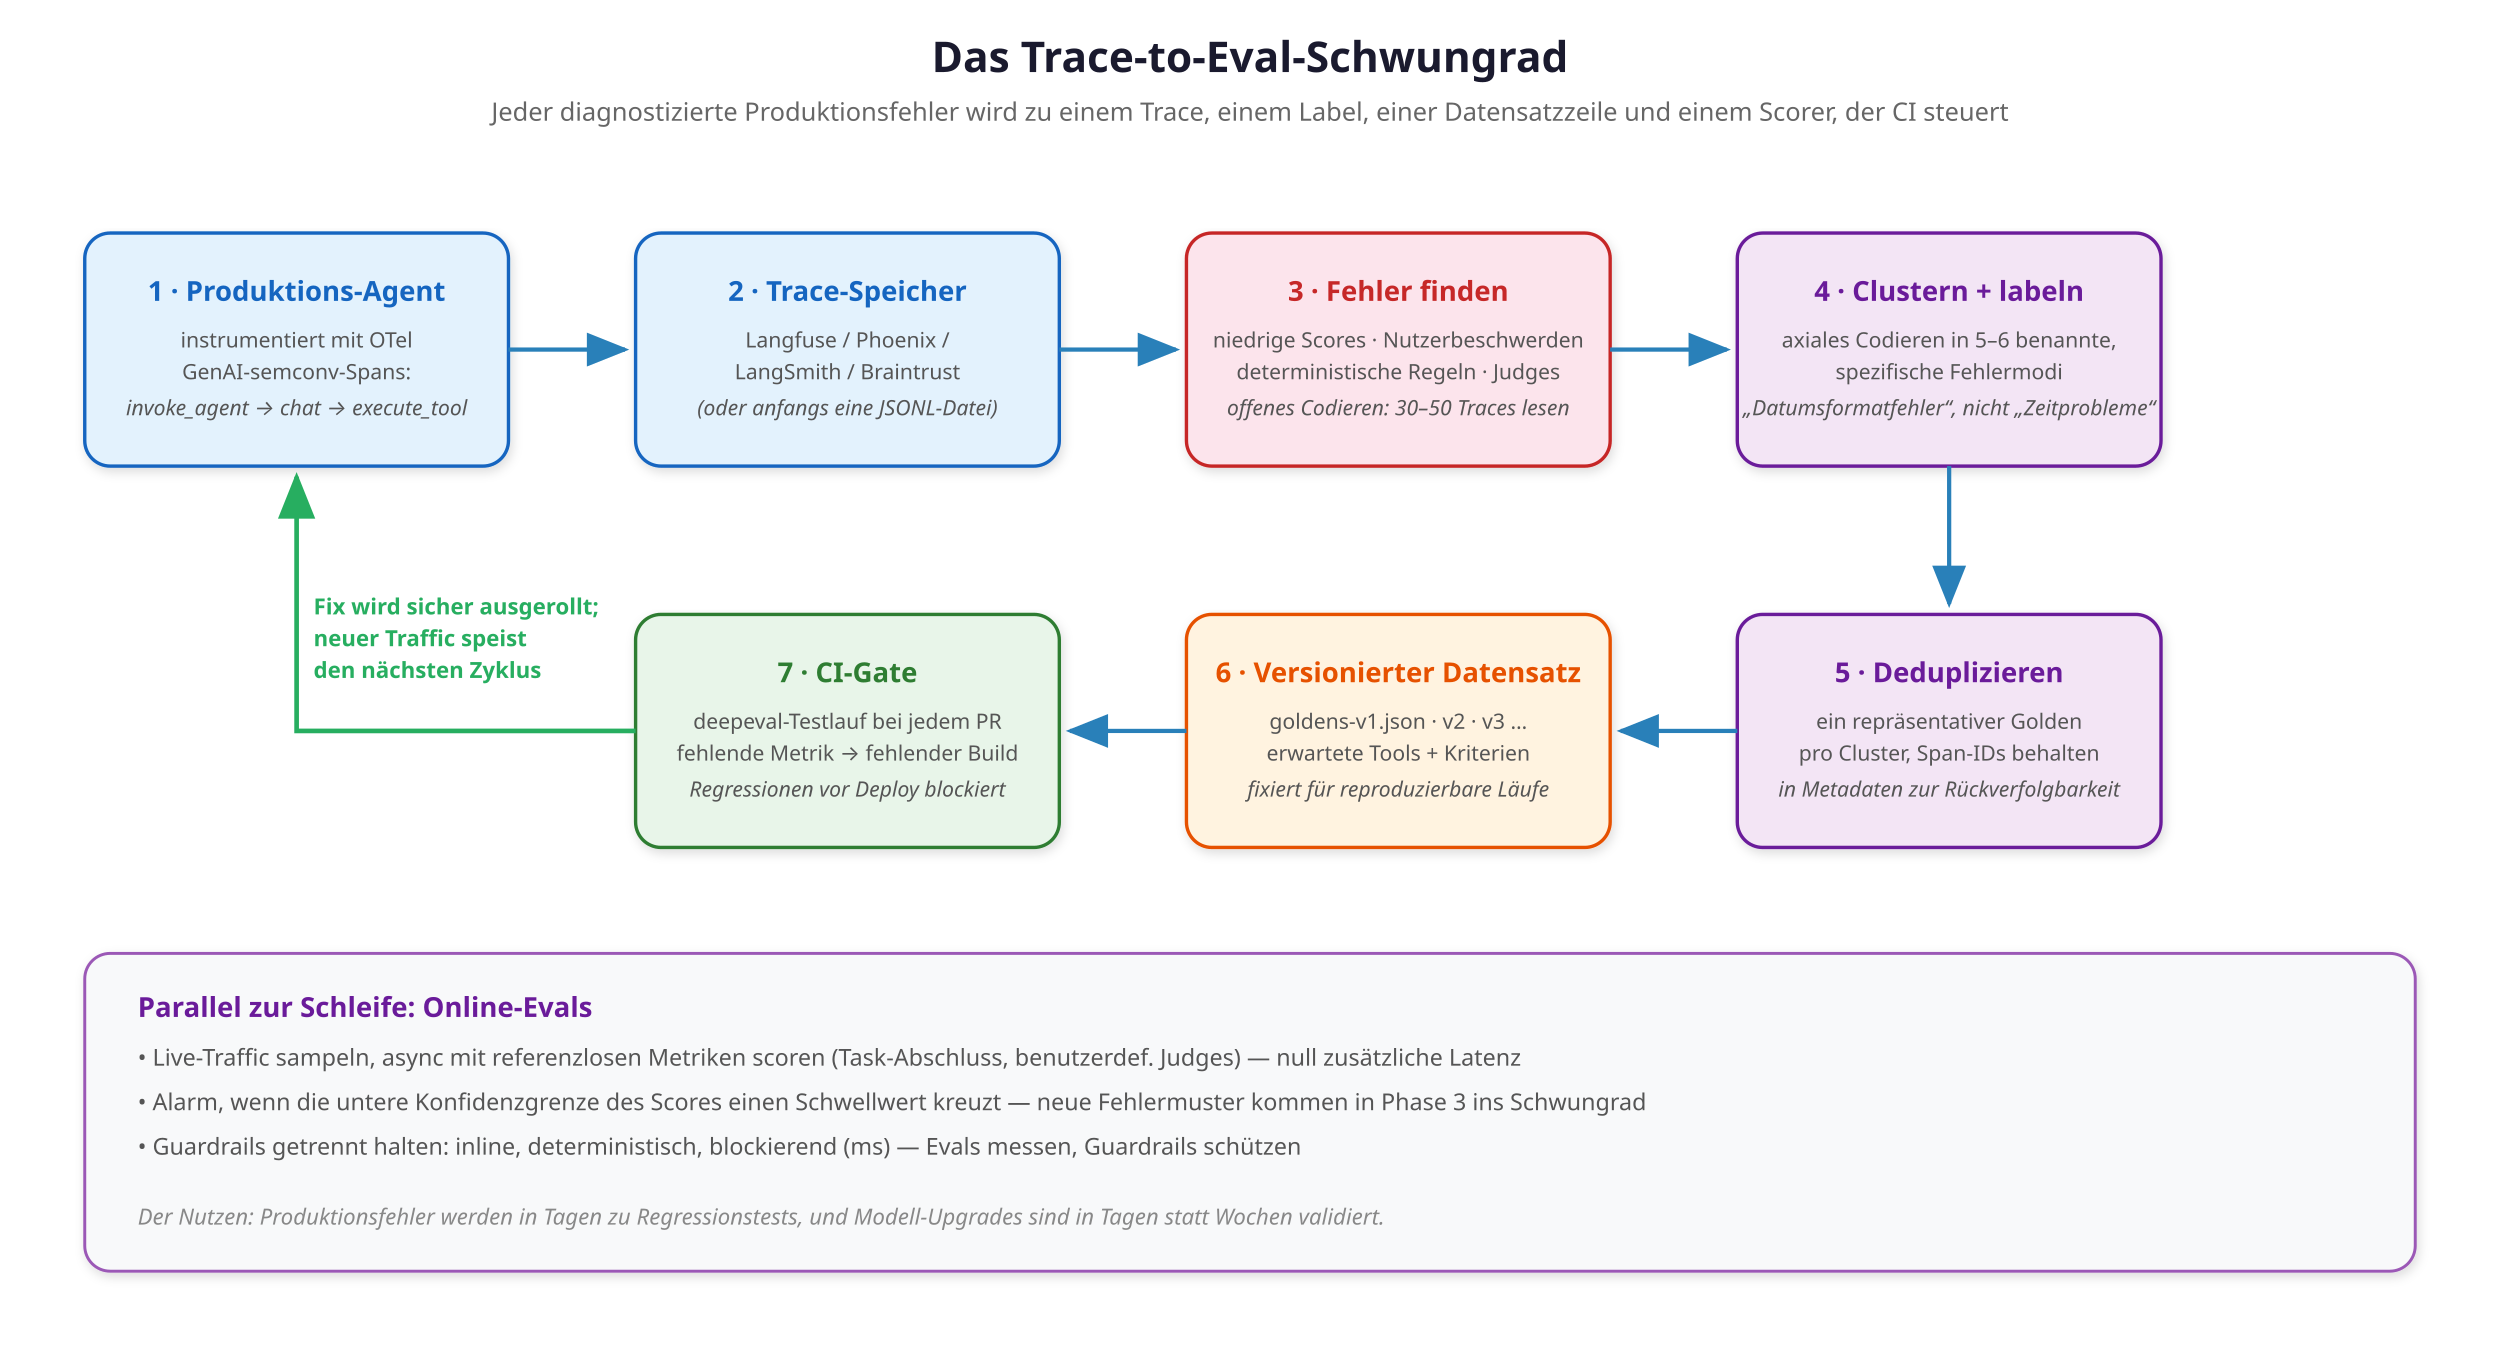
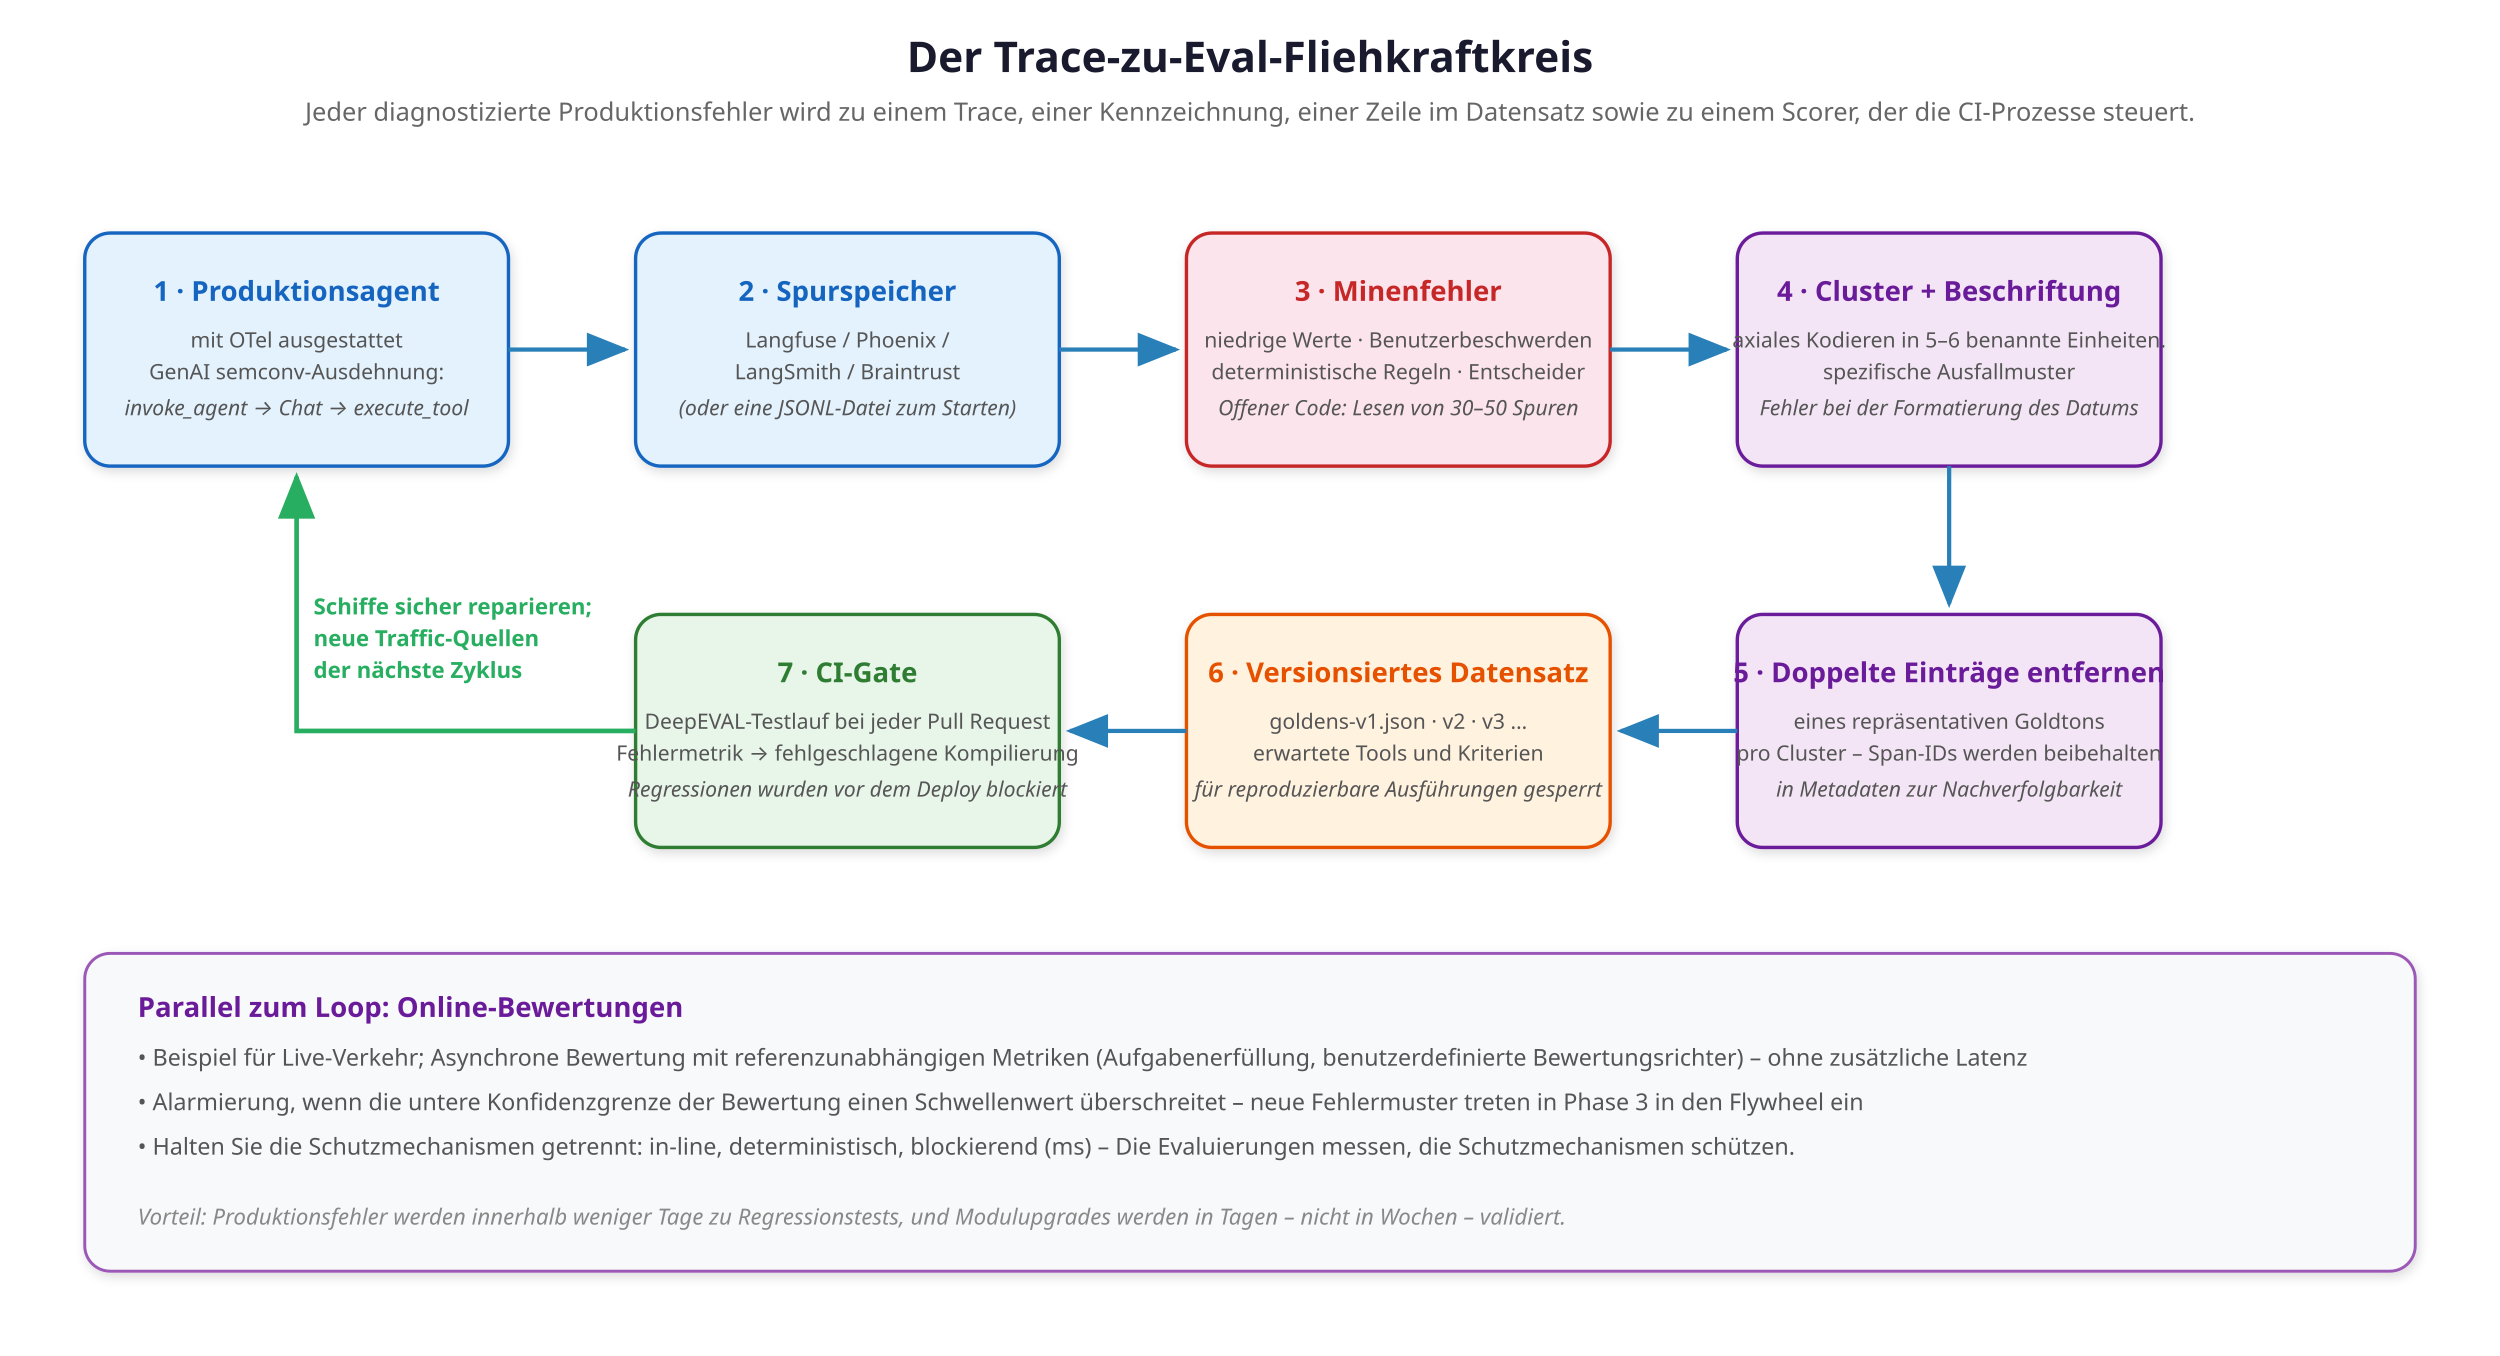
<svg xmlns="http://www.w3.org/2000/svg" viewBox="0 0 1180 640" font-family="'Segoe UI', system-ui, -apple-system, sans-serif">
  <defs>
    <marker id="arrFly" markerWidth="10" markerHeight="8" refX="9" refY="4" orient="auto">
      <path d="M0,0 L10,4 L0,8 Z" fill="#2980b9" />
    </marker>
    <marker id="arrFlyBack" markerWidth="10" markerHeight="8" refX="9" refY="4" orient="auto">
      <path d="M0,0 L10,4 L0,8 Z" fill="#27ae60" />
    </marker>
    <filter id="shadowFly" x="-4%" y="-4%" width="108%" height="116%">
      <feDropShadow dx="1" dy="2" stdDeviation="2.5" flood-opacity="0.14" />
    </filter>
  </defs>
-   <text x="590" y="34" text-anchor="middle" font-size="20" font-weight="700" fill="#1a1a2e">Das Trace-to-Eval-Schwungrad</text>
-   <text x="590" y="57" text-anchor="middle" font-size="12" fill="#666">Jeder diagnostizierte Produktionsfehler wird zu einem Trace, einem Label, einer Datensatzzeile und einem Scorer, der CI steuert</text>
+   <text x="590" y="34" text-anchor="middle" font-size="20" font-weight="700" fill="#1a1a2e">Der Trace-zu-Eval-Fliehkraftkreis</text>
+   <text x="590" y="57" text-anchor="middle" font-size="12" fill="#666">Jeder diagnostizierte Produktionsfehler wird zu einem Trace, einer Kennzeichnung, einer Zeile im Datensatz sowie zu einem Scorer, der die CI-Prozesse steuert.</text>
  <rect x="40" y="110" width="200" height="110" rx="12" fill="#e3f2fd" stroke="#1565c0" stroke-width="1.6" filter="url(#shadowFly)" />
-   <text x="140" y="142" text-anchor="middle" font-size="13" font-weight="700" fill="#1565c0">1 · Produktions-Agent</text>
-   <text x="140" y="164" text-anchor="middle" font-size="10" fill="#555">instrumentiert mit OTel</text>
-   <text x="140" y="179" text-anchor="middle" font-size="10" fill="#555">GenAI-semconv-Spans:</text>
-   <text x="140" y="196" text-anchor="middle" font-size="10" font-style="italic" fill="#555">invoke_agent → chat → execute_tool</text>
+   <text x="140" y="142" text-anchor="middle" font-size="13" font-weight="700" fill="#1565c0">1 · Produktionsagent</text>
+   <text x="140" y="164" text-anchor="middle" font-size="10" fill="#555">mit OTel ausgestattet</text>
+   <text x="140" y="179" text-anchor="middle" font-size="10" fill="#555">GenAI semconv-Ausdehnung:</text>
+   <text x="140" y="196" text-anchor="middle" font-size="10" font-style="italic" fill="#555">invoke_agent → Chat → execute_tool</text>
  <line x1="240" y1="165" x2="295" y2="165" stroke="#2980b9" stroke-width="2" marker-end="url(#arrFly)" />
  <rect x="300" y="110" width="200" height="110" rx="12" fill="#e3f2fd" stroke="#1565c0" stroke-width="1.6" filter="url(#shadowFly)" />
-   <text x="400" y="142" text-anchor="middle" font-size="13" font-weight="700" fill="#1565c0">2 · Trace-Speicher</text>
+   <text x="400" y="142" text-anchor="middle" font-size="13" font-weight="700" fill="#1565c0">2 · Spurspeicher</text>
  <text x="400" y="164" text-anchor="middle" font-size="10" fill="#555">Langfuse / Phoenix /</text>
  <text x="400" y="179" text-anchor="middle" font-size="10" fill="#555">LangSmith / Braintrust</text>
-   <text x="400" y="196" text-anchor="middle" font-size="10" font-style="italic" fill="#555">(oder anfangs eine JSONL-Datei)</text>
+   <text x="400" y="196" text-anchor="middle" font-size="10" font-style="italic" fill="#555">(oder eine JSONL-Datei zum Starten)</text>
  <line x1="500" y1="165" x2="555" y2="165" stroke="#2980b9" stroke-width="2" marker-end="url(#arrFly)" />
  <rect x="560" y="110" width="200" height="110" rx="12" fill="#fce4ec" stroke="#c62828" stroke-width="1.6" filter="url(#shadowFly)" />
-   <text x="660" y="142" text-anchor="middle" font-size="13" font-weight="700" fill="#c62828">3 · Fehler finden</text>
-   <text x="660" y="164" text-anchor="middle" font-size="10" fill="#555">niedrige Scores · Nutzerbeschwerden</text>
-   <text x="660" y="179" text-anchor="middle" font-size="10" fill="#555">deterministische Regeln · Judges</text>
-   <text x="660" y="196" text-anchor="middle" font-size="10" font-style="italic" fill="#555">offenes Codieren: 30–50 Traces lesen</text>
+   <text x="660" y="142" text-anchor="middle" font-size="13" font-weight="700" fill="#c62828">3 · Minenfehler</text>
+   <text x="660" y="164" text-anchor="middle" font-size="10" fill="#555">niedrige Werte · Benutzerbeschwerden</text>
+   <text x="660" y="179" text-anchor="middle" font-size="10" fill="#555">deterministische Regeln · Entscheider</text>
+   <text x="660" y="196" text-anchor="middle" font-size="10" font-style="italic" fill="#555">Offener Code: Lesen von 30–50 Spuren</text>
  <line x1="760" y1="165" x2="815" y2="165" stroke="#2980b9" stroke-width="2" marker-end="url(#arrFly)" />
  <rect x="820" y="110" width="200" height="110" rx="12" fill="#f3e5f5" stroke="#6a1b9a" stroke-width="1.6" filter="url(#shadowFly)" />
-   <text x="920" y="142" text-anchor="middle" font-size="13" font-weight="700" fill="#6a1b9a">4 · Clustern + labeln</text>
-   <text x="920" y="164" text-anchor="middle" font-size="10" fill="#555">axiales Codieren in 5–6 benannte,</text>
-   <text x="920" y="179" text-anchor="middle" font-size="10" fill="#555">spezifische Fehlermodi</text>
-   <text x="920" y="196" text-anchor="middle" font-size="10" font-style="italic" fill="#555">„Datumsformatfehler“, nicht „Zeitprobleme“</text>
+   <text x="920" y="142" text-anchor="middle" font-size="13" font-weight="700" fill="#6a1b9a">4 · Cluster + Beschriftung</text>
+   <text x="920" y="164" text-anchor="middle" font-size="10" fill="#555">axiales Kodieren in 5–6 benannte Einheiten.</text>
+   <text x="920" y="179" text-anchor="middle" font-size="10" fill="#555">spezifische Ausfallmuster</text>
+   <text x="920" y="196" text-anchor="middle" font-size="10" font-style="italic" fill="#555">Fehler bei der Formatierung des Datums</text>
  <line x1="920" y1="220" x2="920" y2="285" stroke="#2980b9" stroke-width="2" marker-end="url(#arrFly)" />
  <rect x="820" y="290" width="200" height="110" rx="12" fill="#f3e5f5" stroke="#6a1b9a" stroke-width="1.6" filter="url(#shadowFly)" />
-   <text x="920" y="322" text-anchor="middle" font-size="13" font-weight="700" fill="#6a1b9a">5 · Deduplizieren</text>
-   <text x="920" y="344" text-anchor="middle" font-size="10" fill="#555">ein repräsentativer Golden</text>
-   <text x="920" y="359" text-anchor="middle" font-size="10" fill="#555">pro Cluster, Span-IDs behalten</text>
-   <text x="920" y="376" text-anchor="middle" font-size="10" font-style="italic" fill="#555">in Metadaten zur Rückverfolgbarkeit</text>
+   <text x="920" y="322" text-anchor="middle" font-size="13" font-weight="700" fill="#6a1b9a">5 · Doppelte Einträge entfernen</text>
+   <text x="920" y="344" text-anchor="middle" font-size="10" fill="#555">eines repräsentativen Goldtons</text>
+   <text x="920" y="359" text-anchor="middle" font-size="10" fill="#555">pro Cluster – Span-IDs werden beibehalten</text>
+   <text x="920" y="376" text-anchor="middle" font-size="10" font-style="italic" fill="#555">in Metadaten zur Nachverfolgbarkeit</text>
  <line x1="820" y1="345" x2="765" y2="345" stroke="#2980b9" stroke-width="2" marker-end="url(#arrFly)" />
  <rect x="560" y="290" width="200" height="110" rx="12" fill="#fff3e0" stroke="#e65100" stroke-width="1.6" filter="url(#shadowFly)" />
-   <text x="660" y="322" text-anchor="middle" font-size="13" font-weight="700" fill="#e65100">6 · Versionierter Datensatz</text>
+   <text x="660" y="322" text-anchor="middle" font-size="13" font-weight="700" fill="#e65100">6 · Versionsiertes Datensatz</text>
  <text x="660" y="344" text-anchor="middle" font-size="10" fill="#555">goldens-v1.json · v2 · v3 …</text>
-   <text x="660" y="359" text-anchor="middle" font-size="10" fill="#555">erwartete Tools + Kriterien</text>
-   <text x="660" y="376" text-anchor="middle" font-size="10" font-style="italic" fill="#555">fixiert für reproduzierbare Läufe</text>
+   <text x="660" y="359" text-anchor="middle" font-size="10" fill="#555">erwartete Tools und Kriterien</text>
+   <text x="660" y="376" text-anchor="middle" font-size="10" font-style="italic" fill="#555">für reproduzierbare Ausführungen gesperrt</text>
  <line x1="560" y1="345" x2="505" y2="345" stroke="#2980b9" stroke-width="2" marker-end="url(#arrFly)" />
  <rect x="300" y="290" width="200" height="110" rx="12" fill="#e8f5e9" stroke="#2e7d32" stroke-width="1.6" filter="url(#shadowFly)" />
  <text x="400" y="322" text-anchor="middle" font-size="13" font-weight="700" fill="#2e7d32">7 · CI-Gate</text>
-   <text x="400" y="344" text-anchor="middle" font-size="10" fill="#555">deepeval-Testlauf bei jedem PR</text>
-   <text x="400" y="359" text-anchor="middle" font-size="10" fill="#555">fehlende Metrik → fehlender Build</text>
-   <text x="400" y="376" text-anchor="middle" font-size="10" font-style="italic" fill="#555">Regressionen vor Deploy blockiert</text>
+   <text x="400" y="344" text-anchor="middle" font-size="10" fill="#555">DeepEVAL-Testlauf bei jeder Pull Request</text>
+   <text x="400" y="359" text-anchor="middle" font-size="10" fill="#555">Fehlermetrik → fehlgeschlagene Kompilierung</text>
+   <text x="400" y="376" text-anchor="middle" font-size="10" font-style="italic" fill="#555">Regressionen wurden vor dem Deploy blockiert</text>
  <path d="M 300 345 L 140 345 L 140 225" fill="none" stroke="#27ae60" stroke-width="2.2" marker-end="url(#arrFlyBack)" />
-   <text x="148" y="290" font-size="10.5" font-weight="700" fill="#27ae60">Fix wird sicher ausgerollt;</text>
-   <text x="148" y="305" font-size="10.5" font-weight="700" fill="#27ae60">neuer Traffic speist</text>
-   <text x="148" y="320" font-size="10.5" font-weight="700" fill="#27ae60">den nächsten Zyklus</text>
+   <text x="148" y="290" font-size="10.5" font-weight="700" fill="#27ae60">Schiffe sicher reparieren;</text>
+   <text x="148" y="305" font-size="10.5" font-weight="700" fill="#27ae60">neue Traffic-Quellen</text>
+   <text x="148" y="320" font-size="10.5" font-weight="700" fill="#27ae60">der nächste Zyklus</text>
  <rect x="40" y="450" width="1100" height="150" rx="12" fill="#f8f9fa" stroke="#9b59b6" stroke-width="1.4" filter="url(#shadowFly)" />
-   <text x="65" y="480" font-size="13" font-weight="700" fill="#6a1b9a">Parallel zur Schleife: Online-Evals</text>
-   <text x="65" y="503" font-size="11" fill="#555">• Live-Traffic sampeln, async mit referenzlosen Metriken scoren (Task-Abschluss, benutzerdef. Judges) — null zusätzliche Latenz</text>
-   <text x="65" y="524" font-size="11" fill="#555">• Alarm, wenn die untere Konfidenzgrenze des Scores einen Schwellwert kreuzt — neue Fehlermuster kommen in Phase 3 ins Schwungrad</text>
-   <text x="65" y="545" font-size="11" fill="#555">• Guardrails getrennt halten: inline, deterministisch, blockierend (ms) — Evals messen, Guardrails schützen</text>
-   <text x="65" y="578" font-size="10.5" font-style="italic" fill="#888">Der Nutzen: Produktionsfehler werden in Tagen zu Regressionstests, und Modell-Upgrades sind in Tagen statt Wochen validiert.</text>
+   <text x="65" y="480" font-size="13" font-weight="700" fill="#6a1b9a">Parallel zum Loop: Online-Bewertungen</text>
+   <text x="65" y="503" font-size="11" fill="#555">• Beispiel für Live-Verkehr; Asynchrone Bewertung mit referenzunabhängigen Metriken (Aufgabenerfüllung, benutzerdefinierte Bewertungsrichter) – ohne zusätzliche Latenz</text>
+   <text x="65" y="524" font-size="11" fill="#555">• Alarmierung, wenn die untere Konfidenzgrenze der Bewertung einen Schwellenwert überschreitet – neue Fehlermuster treten in Phase 3 in den Flywheel ein</text>
+   <text x="65" y="545" font-size="11" fill="#555">• Halten Sie die Schutzmechanismen getrennt: in-line, deterministisch, blockierend (ms) – Die Evaluierungen messen, die Schutzmechanismen schützen.</text>
+   <text x="65" y="578" font-size="10.5" font-style="italic" fill="#888">Vorteil: Produktionsfehler werden innerhalb weniger Tage zu Regressionstests, und Modulupgrades werden in Tagen – nicht in Wochen – validiert.</text>
</svg>
